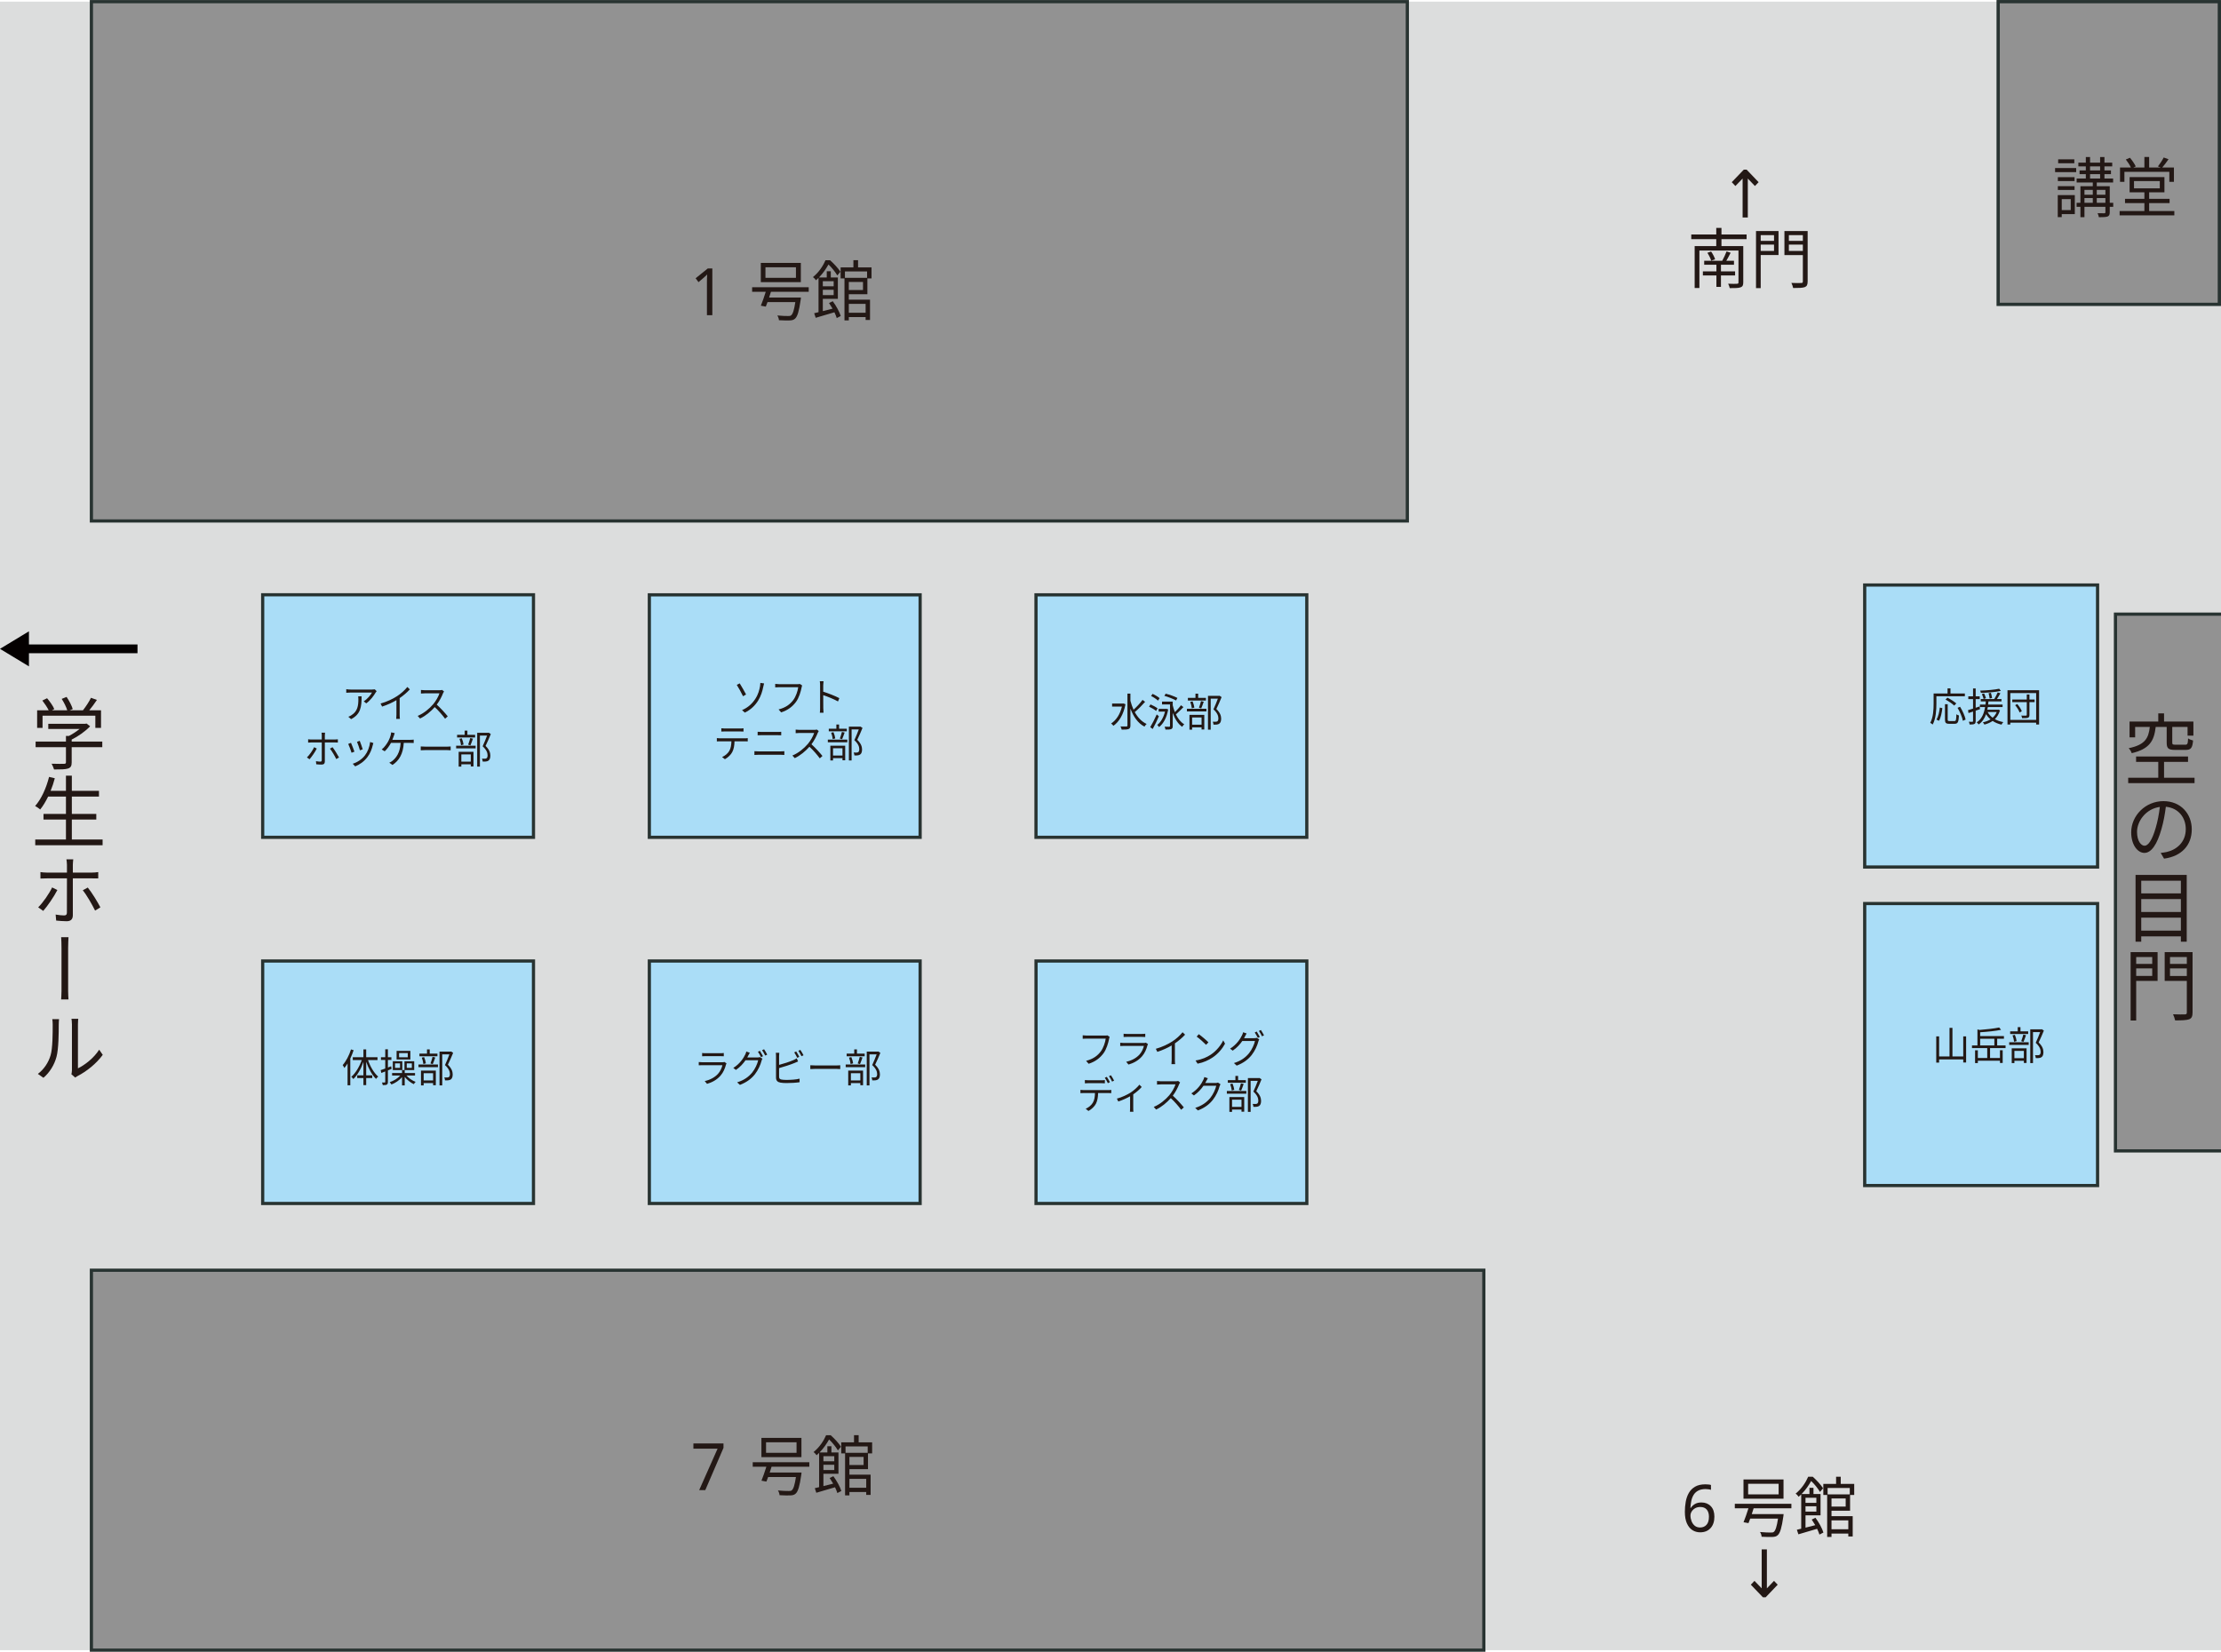
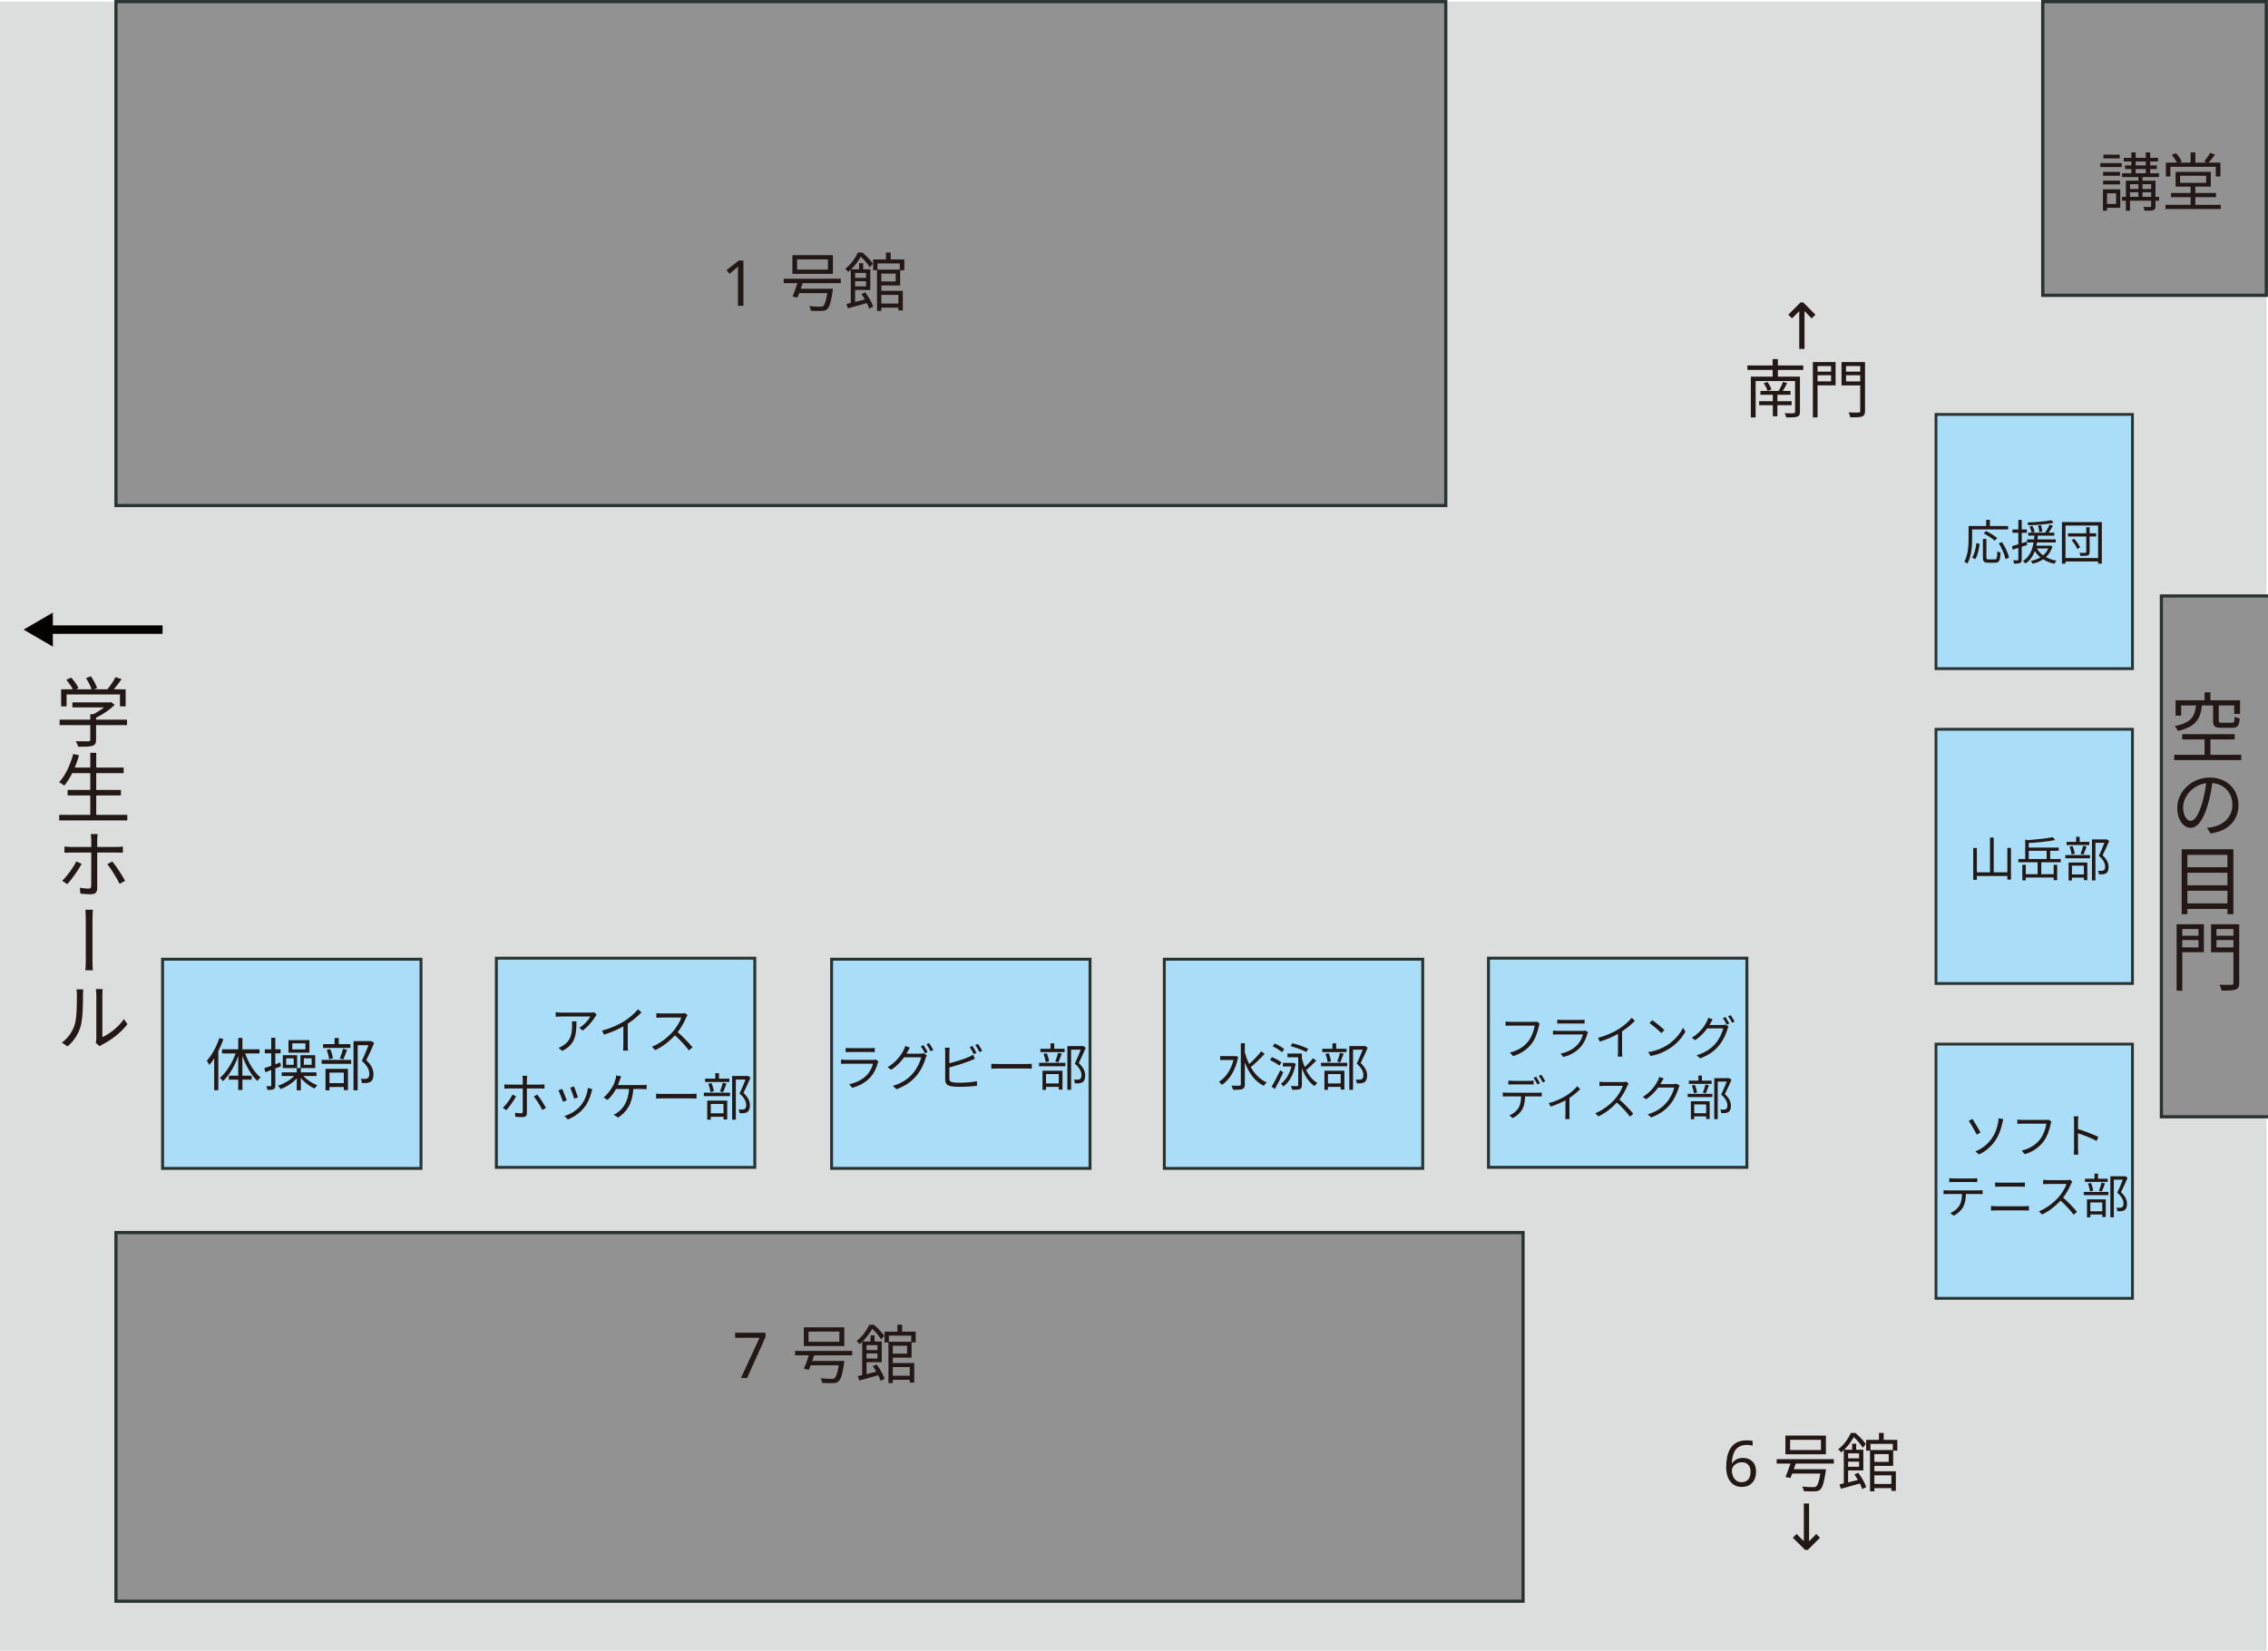
- <svg xmlns="http://www.w3.org/2000/svg" viewBox="0 0 660 490.96">
+ <svg xmlns="http://www.w3.org/2000/svg" viewBox="0 0 714.99 520.42">
  <g id="base">
-     <rect id="base-2" data-name="base" y=".49" width="660" height="490" fill="#dcdddd" />
+     <rect id="base-2" data-name="base" y=".51" width="714.46" height="519.91" fill="#dcdddd" />
  </g>
  <g id="MLOC-unavailable">
-     <rect id="infome-building1f" x="27.16" y=".49" width="391.05" height="154.36" fill="#929292" stroke="#283331" stroke-miterlimit="10" stroke-width=".95" />
-     <rect id="infome-building7f" x="27.16" y="377.56" width="413.78" height="112.93" fill="#929292" stroke="#283331" stroke-miterlimit="10" stroke-width=".95" />
-     <rect id="infome-hallf" x="593.78" y=".49" width="65.73" height="89.98" fill="#929292" stroke="#283331" stroke-miterlimit="10" stroke-width=".97" />
+     <rect id="building1f" x="36.56" y=".51" width="419.22" height="158.87" fill="#929292" stroke="#283331" stroke-miterlimit="10" />
+     <rect id="building7f" x="36.56" y="388.59" width="443.59" height="116.23" fill="#929292" stroke="#283331" stroke-miterlimit="10" />
+     <rect id="hallf" x="643.99" y=".51" width="70.47" height="92.6" fill="#929292" stroke="#283331" stroke-miterlimit="10" stroke-width="1.02" />
  </g>
  <g id="MLOC-available">
-     <rect id="no8f" x="82.25" y="281.44" width="72.08" height="80.47" transform="translate(439.97 203.39) rotate(90)" fill="#aaddf7" stroke="#283331" stroke-miterlimit="10" stroke-width=".95" />
-     <rect id="no7f" x="197.16" y="281.44" width="72.08" height="80.47" transform="translate(554.87 88.48) rotate(90)" fill="#aaddf7" stroke="#283331" stroke-miterlimit="10" stroke-width=".95" />
-     <rect id="no6f" x="312.06" y="281.44" width="72.08" height="80.47" transform="translate(669.78 -26.42) rotate(90)" fill="#aaddf7" stroke="#283331" stroke-miterlimit="10" stroke-width=".95" />
-     <rect id="no5f" x="554.12" y="268.57" width="69.2" height="83.82" fill="#aaddf7" stroke="#283331" stroke-miterlimit="10" stroke-width=".95" />
-     <rect id="no4f" x="82.25" y="172.61" width="72.08" height="80.47" transform="translate(331.14 94.55) rotate(90)" fill="#aaddf7" stroke="#283331" stroke-miterlimit="10" stroke-width=".95" />
-     <rect id="no3f" x="197.16" y="172.61" width="72.08" height="80.47" transform="translate(446.04 -20.35) rotate(90)" fill="#aaddf7" stroke="#283331" stroke-miterlimit="10" stroke-width=".95" />
-     <rect id="no2f" x="312.06" y="172.61" width="72.08" height="80.47" transform="translate(560.94 -135.25) rotate(90)" fill="#aaddf7" stroke="#283331" stroke-miterlimit="10" stroke-width=".95" />
-     <rect id="no1f" x="554.12" y="173.89" width="69.2" height="83.82" fill="#aaddf7" stroke="#283331" stroke-miterlimit="10" stroke-width=".95" />
+     <rect id="no8f" x="59.01" y="294.65" width="65.95" height="81.47" transform="translate(427.37 243.4) rotate(90)" fill="#aaddf7" stroke="#283331" stroke-miterlimit="10" stroke-width=".92" />
+     <rect id="no7f" x="164.24" y="294.32" width="65.95" height="81.47" transform="translate(532.27 137.85) rotate(90)" fill="#aaddf7" stroke="#283331" stroke-miterlimit="10" stroke-width=".92" />
+     <rect id="no6f" x="269.93" y="294.65" width="65.95" height="81.47" transform="translate(638.28 32.48) rotate(90)" fill="#aaddf7" stroke="#283331" stroke-miterlimit="10" stroke-width=".92" />
+     <rect id="no5f" x="374.81" y="294.65" width="65.95" height="81.47" transform="translate(743.17 -72.4) rotate(90)" fill="#aaddf7" stroke="#283331" stroke-miterlimit="10" stroke-width=".92" />
+     <rect id="no4f" x="477" y="294.32" width="65.95" height="81.47" transform="translate(845.03 -174.92) rotate(90)" fill="#aaddf7" stroke="#283331" stroke-miterlimit="10" stroke-width=".92" />
+     <rect id="no3f" x="610.32" y="329.18" width="61.94" height="80.15" fill="#aaddf7" stroke="#283331" stroke-miterlimit="10" stroke-width=".88" />
+     <rect id="no2f" x="610.32" y="229.92" width="61.94" height="80.15" fill="#aaddf7" stroke="#283331" stroke-miterlimit="10" stroke-width=".88" />
+     <rect id="no1f" x="610.32" y="130.65" width="61.94" height="80.15" fill="#aaddf7" stroke="#283331" stroke-miterlimit="10" stroke-width=".88" />
  </g>
  <g id="MNOINT-word">
-     <text transform="translate(205.05 93.68) scale(.96 1)" fill="#231815" font-family="HiraginoSans-W5-83pv-RKSJ-H, Hiragino Sans" font-size="19.43">
+     <text transform="translate(227.27 96.42)" fill="#231815" font-family="HiraginoSans-W5-83pv-RKSJ-H, Hiragino Sans" font-size="20">
      <tspan x="0" y="0" letter-spacing=".25em">1</tspan>
-       <tspan x="18.27" y="0">号館</tspan>
+       <tspan x="18.8" y="0">号館</tspan>
    </text>
-     <text transform="translate(205.23 442.93) scale(.96 1)" fill="#231815" font-family="HiraginoSans-W5-83pv-RKSJ-H, Hiragino Sans" font-size="19.43">
+     <text transform="translate(230.87 434.45)" fill="#231815" font-family="HiraginoSans-W5-83pv-RKSJ-H, Hiragino Sans" font-size="20">
      <tspan x="0" y="0" letter-spacing=".25em">7</tspan>
-       <tspan x="18.27" y="0">号館</tspan>
+       <tspan x="18.8" y="0">号館</tspan>
    </text>
-     <text transform="translate(609.99 63) scale(.96 1)" fill="#231815" font-family="KozGoPr6N-Regular-83pv-RKSJ-H, Kozuka Gothic Pr6N" font-size="19.43">
+     <text transform="translate(661.37 64.85)" fill="#231815" font-family="KozGoPr6N-Regular-83pv-RKSJ-H, Kozuka Gothic Pr6N" font-size="20">
      <tspan x="0" y="0">講堂</tspan>
    </text>
-     <text transform="translate(510.79 64.65) scale(.96 1)" fill="#231815" font-family="KozGoPr6N-Regular-83pv-RKSJ-H, Kozuka Gothic Pr6N" font-size="19.43">
+     <text transform="translate(559.67 110.01)" fill="#231815" font-family="KozGoPr6N-Regular-83pv-RKSJ-H, Kozuka Gothic Pr6N" font-size="20">
      <tspan x="0" y="0">↑</tspan>
-       <tspan x="-9.72" y="19.43">南門</tspan>
+       <tspan x="-10" y="20">南門</tspan>
    </text>
-     <text transform="translate(499.66 455.28) scale(.96 1)" fill="#231815" font-family="KozGoPr6N-Regular-83pv-RKSJ-H, Kozuka Gothic Pr6N" font-size="19.43">
+     <text transform="translate(543.1 468.58)" fill="#231815" font-family="KozGoPr6N-Regular-83pv-RKSJ-H, Kozuka Gothic Pr6N" font-size="20">
      <tspan x="0" y="0" letter-spacing=".25em">6</tspan>
-       <tspan x="15.57" y="0">号館</tspan>
-       <tspan x="17.5" y="19.43">↓</tspan>
+       <tspan x="16.02" y="0">号館</tspan>
+       <tspan x="18.01" y="20">↓</tspan>
    </text>
-     <text transform="translate(20.43 206.34) scale(1 1.04)" fill="#231815" font-family="HiraginoSans-W4-83pv-RKSJ-H, Hiragino Sans" font-size="22.39" glyph-orientation-vertical="0deg" text-orientation="upright" writing-mode="tb">
+     <text transform="translate(29.35 212.37)" fill="#231815" font-family="KozGoPr6N-Regular-83pv-RKSJ-H, Kozuka Gothic Pr6N" font-size="24" glyph-orientation-vertical="0deg" text-orientation="upright" writing-mode="tb">
      <tspan x="0" y="0">学生ホール</tspan>
    </text>
-     <path d="M0,192.86l8.6,5.21v-3.91H40.86v-2.6H8.6v-3.91l-8.6,5.21Z" fill="#040000" />
-     <polyline points="660 182.55 628.64 182.55 628.64 342.09 660 342.09" fill="#929292" stroke="#283331" stroke-miterlimit="10" stroke-width=".95" />
-     <text transform="translate(642.27 211.12) scale(1 1.04)" fill="#231815" font-family="KozGoPr6N-Regular-83pv-RKSJ-H, Kozuka Gothic Pr6N" font-size="22.39" glyph-orientation-vertical="0deg" text-orientation="upright" writing-mode="tb">
+     <path d="M7.44,198.5l9.22,5.36v-4.02H51.25v-2.68H16.66v-4.02l-9.22,5.36Z" fill="#040000" />
+     <polyline points="714.99 187.89 681.37 187.89 681.37 352.09 714.99 352.09" fill="#929292" stroke="#283331" stroke-miterlimit="10" />
+     <text transform="translate(695.98 217.3)" fill="#231815" font-family="KozGoPr6N-Regular-83pv-RKSJ-H, Kozuka Gothic Pr6N" font-size="24" glyph-orientation-vertical="0deg" text-orientation="upright" writing-mode="tb">
      <tspan x="0" y="0">空の目門</tspan>
    </text>
-     <text transform="translate(101.5 213.32) scale(.96 1)" fill="#231815" font-family="HiraginoSans-W5-83pv-RKSJ-H, Hiragino Sans" font-size="11.66">
+     <text transform="translate(64.65 342.3)" fill="#231815" font-family="HiraginoSans-W5-83pv-RKSJ-H, Hiragino Sans" font-size="18">
+       <tspan x="0" y="0">体操部</tspan>
+     </text>
+     <text transform="translate(173.21 330.72)" fill="#231815" font-family="HiraginoSans-W5-83pv-RKSJ-H, Hiragino Sans" font-size="16">
      <tspan x="0" y="0">アイス</tspan>
-       <tspan x="-11.66" y="13.6">ホッケー部</tspan>
+       <tspan x="-16" y="21">ホッケー部</tspan>
    </text>
-     <text transform="translate(217.55 211.5) scale(.96 1)" fill="#231815" font-family="HiraginoSans-W5-83pv-RKSJ-H, Hiragino Sans" font-size="11.66">
-       <tspan x="0" y="0">ソフト</tspan>
-       <tspan x="-5.83" y="13.6">テニス部</tspan>
+     <text transform="translate(262.9 342.3)" fill="#231815" font-family="HiraginoSans-W5-83pv-RKSJ-H, Hiragino Sans" font-size="16">
+       <tspan x="0" y="0">ラグビー部</tspan>
    </text>
-     <text transform="translate(329.86 215.94) scale(.96 1)" fill="#231815" font-family="HiraginoSans-W5-83pv-RKSJ-H, Hiragino Sans" font-size="11.66">
+     <text transform="translate(383.78 342.3)" fill="#231815" font-family="HiraginoSans-W5-83pv-RKSJ-H, Hiragino Sans" font-size="16">
      <tspan x="0" y="0">水泳部</tspan>
    </text>
-     <text transform="translate(320.12 315.95) scale(.96 1)" fill="#231815" font-family="HiraginoSans-W5-83pv-RKSJ-H, Hiragino Sans" font-size="11.66">
+     <text transform="translate(472.47 332.64)" fill="#231815" font-family="HiraginoSans-W5-83pv-RKSJ-H, Hiragino Sans" font-size="15">
      <tspan x="0" y="0">フライング</tspan>
-       <tspan x="0" y="13.6">ディスク部</tspan>
+       <tspan x="0" y="19">ディスク部</tspan>
    </text>
-     <text transform="translate(206.07 321.68) scale(.96 1)" fill="#231815" font-family="HiraginoSans-W5-83pv-RKSJ-H, Hiragino Sans" font-size="11.66">
-       <tspan x="0" y="0">ラグビー部</tspan>
-     </text>
-     <text transform="translate(101.5 321.68) scale(.96 1)" fill="#231815" font-family="HiraginoSans-W5-83pv-RKSJ-H, Hiragino Sans" font-size="11.66">
-       <tspan x="0" y="0">体操部</tspan>
-     </text>
-     <text transform="translate(573.25 214.42) scale(.96 1)" fill="#231815" font-family="HiraginoSans-W5-83pv-RKSJ-H, Hiragino Sans" font-size="11.66">
+     <text transform="translate(618.79 176.49)" fill="#231815" font-family="HiraginoSans-W5-83pv-RKSJ-H, Hiragino Sans" font-size="15">
      <tspan x="0" y="0">応援団</tspan>
    </text>
-     <text transform="translate(574.21 315.06) scale(.96 1)" fill="#231815" font-family="HiraginoSans-W5-83pv-RKSJ-H, Hiragino Sans" font-size="11.66">
+     <text transform="translate(620.49 276.36)" fill="#231815" font-family="HiraginoSans-W5-83pv-RKSJ-H, Hiragino Sans" font-size="15">
      <tspan x="0" y="0">山岳部</tspan>
+     </text>
+     <text transform="translate(618.79 363.56)" fill="#231815" font-family="HiraginoSans-W5-83pv-RKSJ-H, Hiragino Sans" font-size="15">
+       <tspan x="0" y="0">ソフト</tspan>
+       <tspan x="-7.5" y="19">テニス部</tspan>
    </text>
  </g>
</svg>
